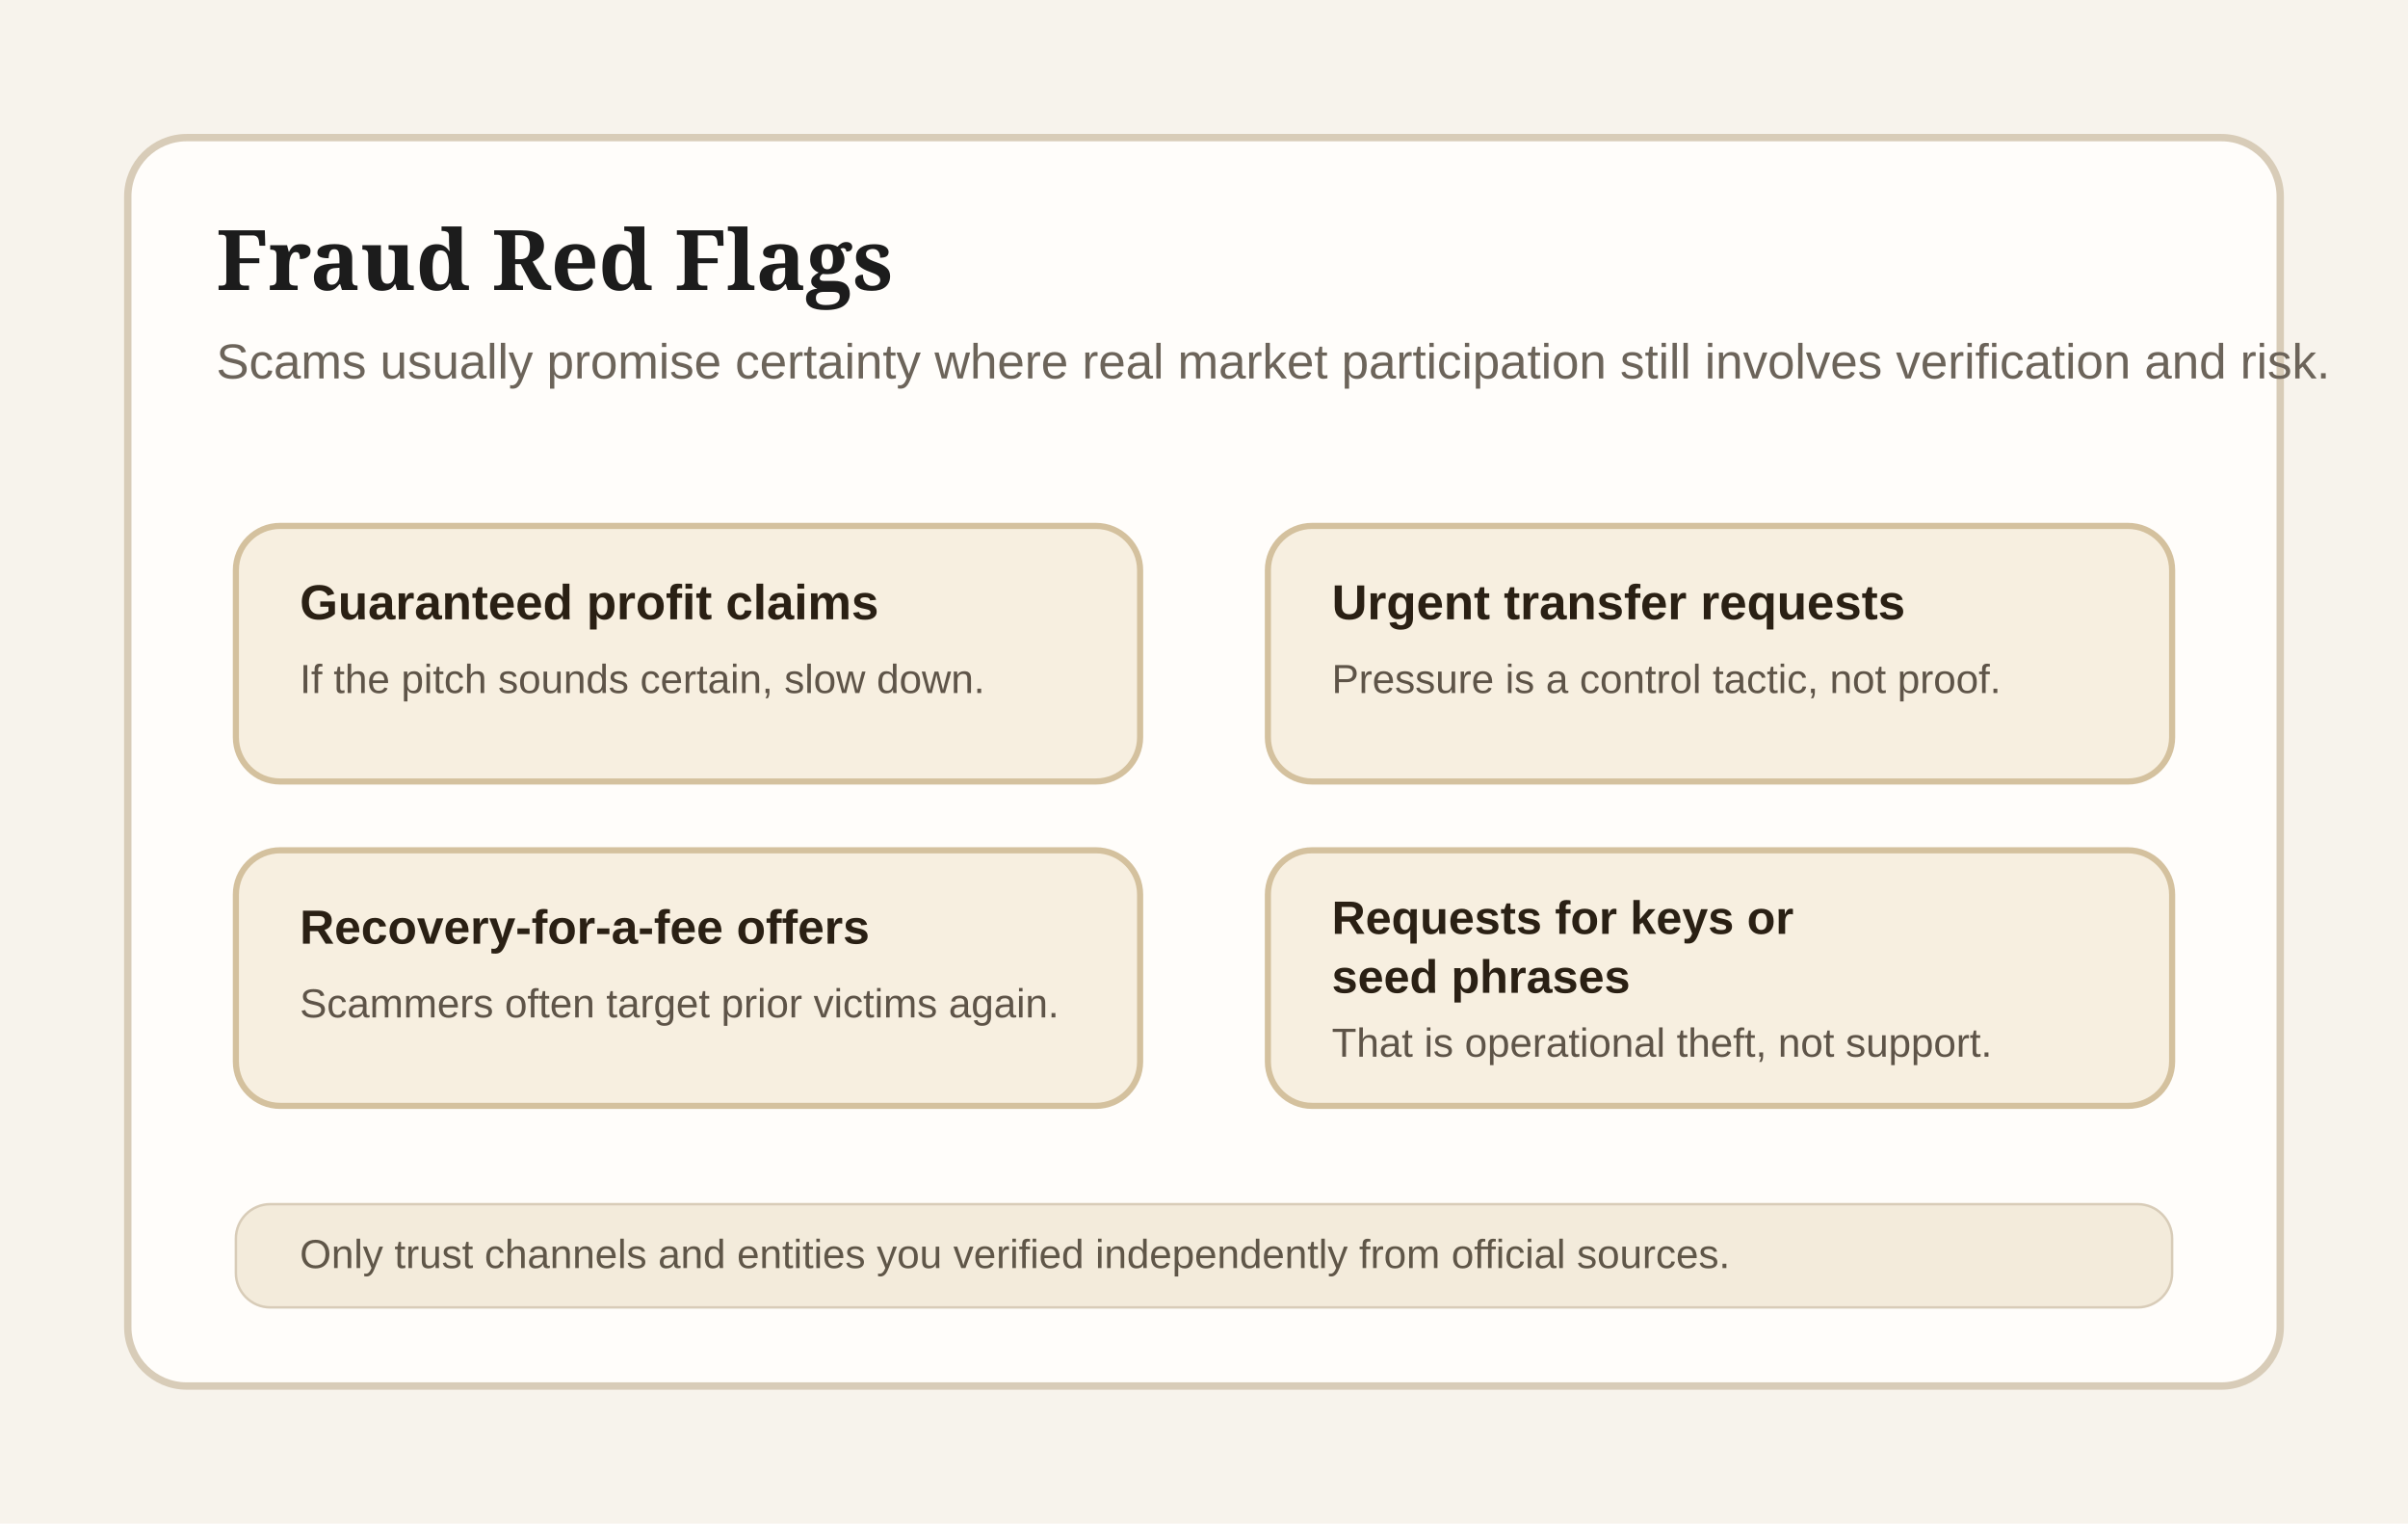
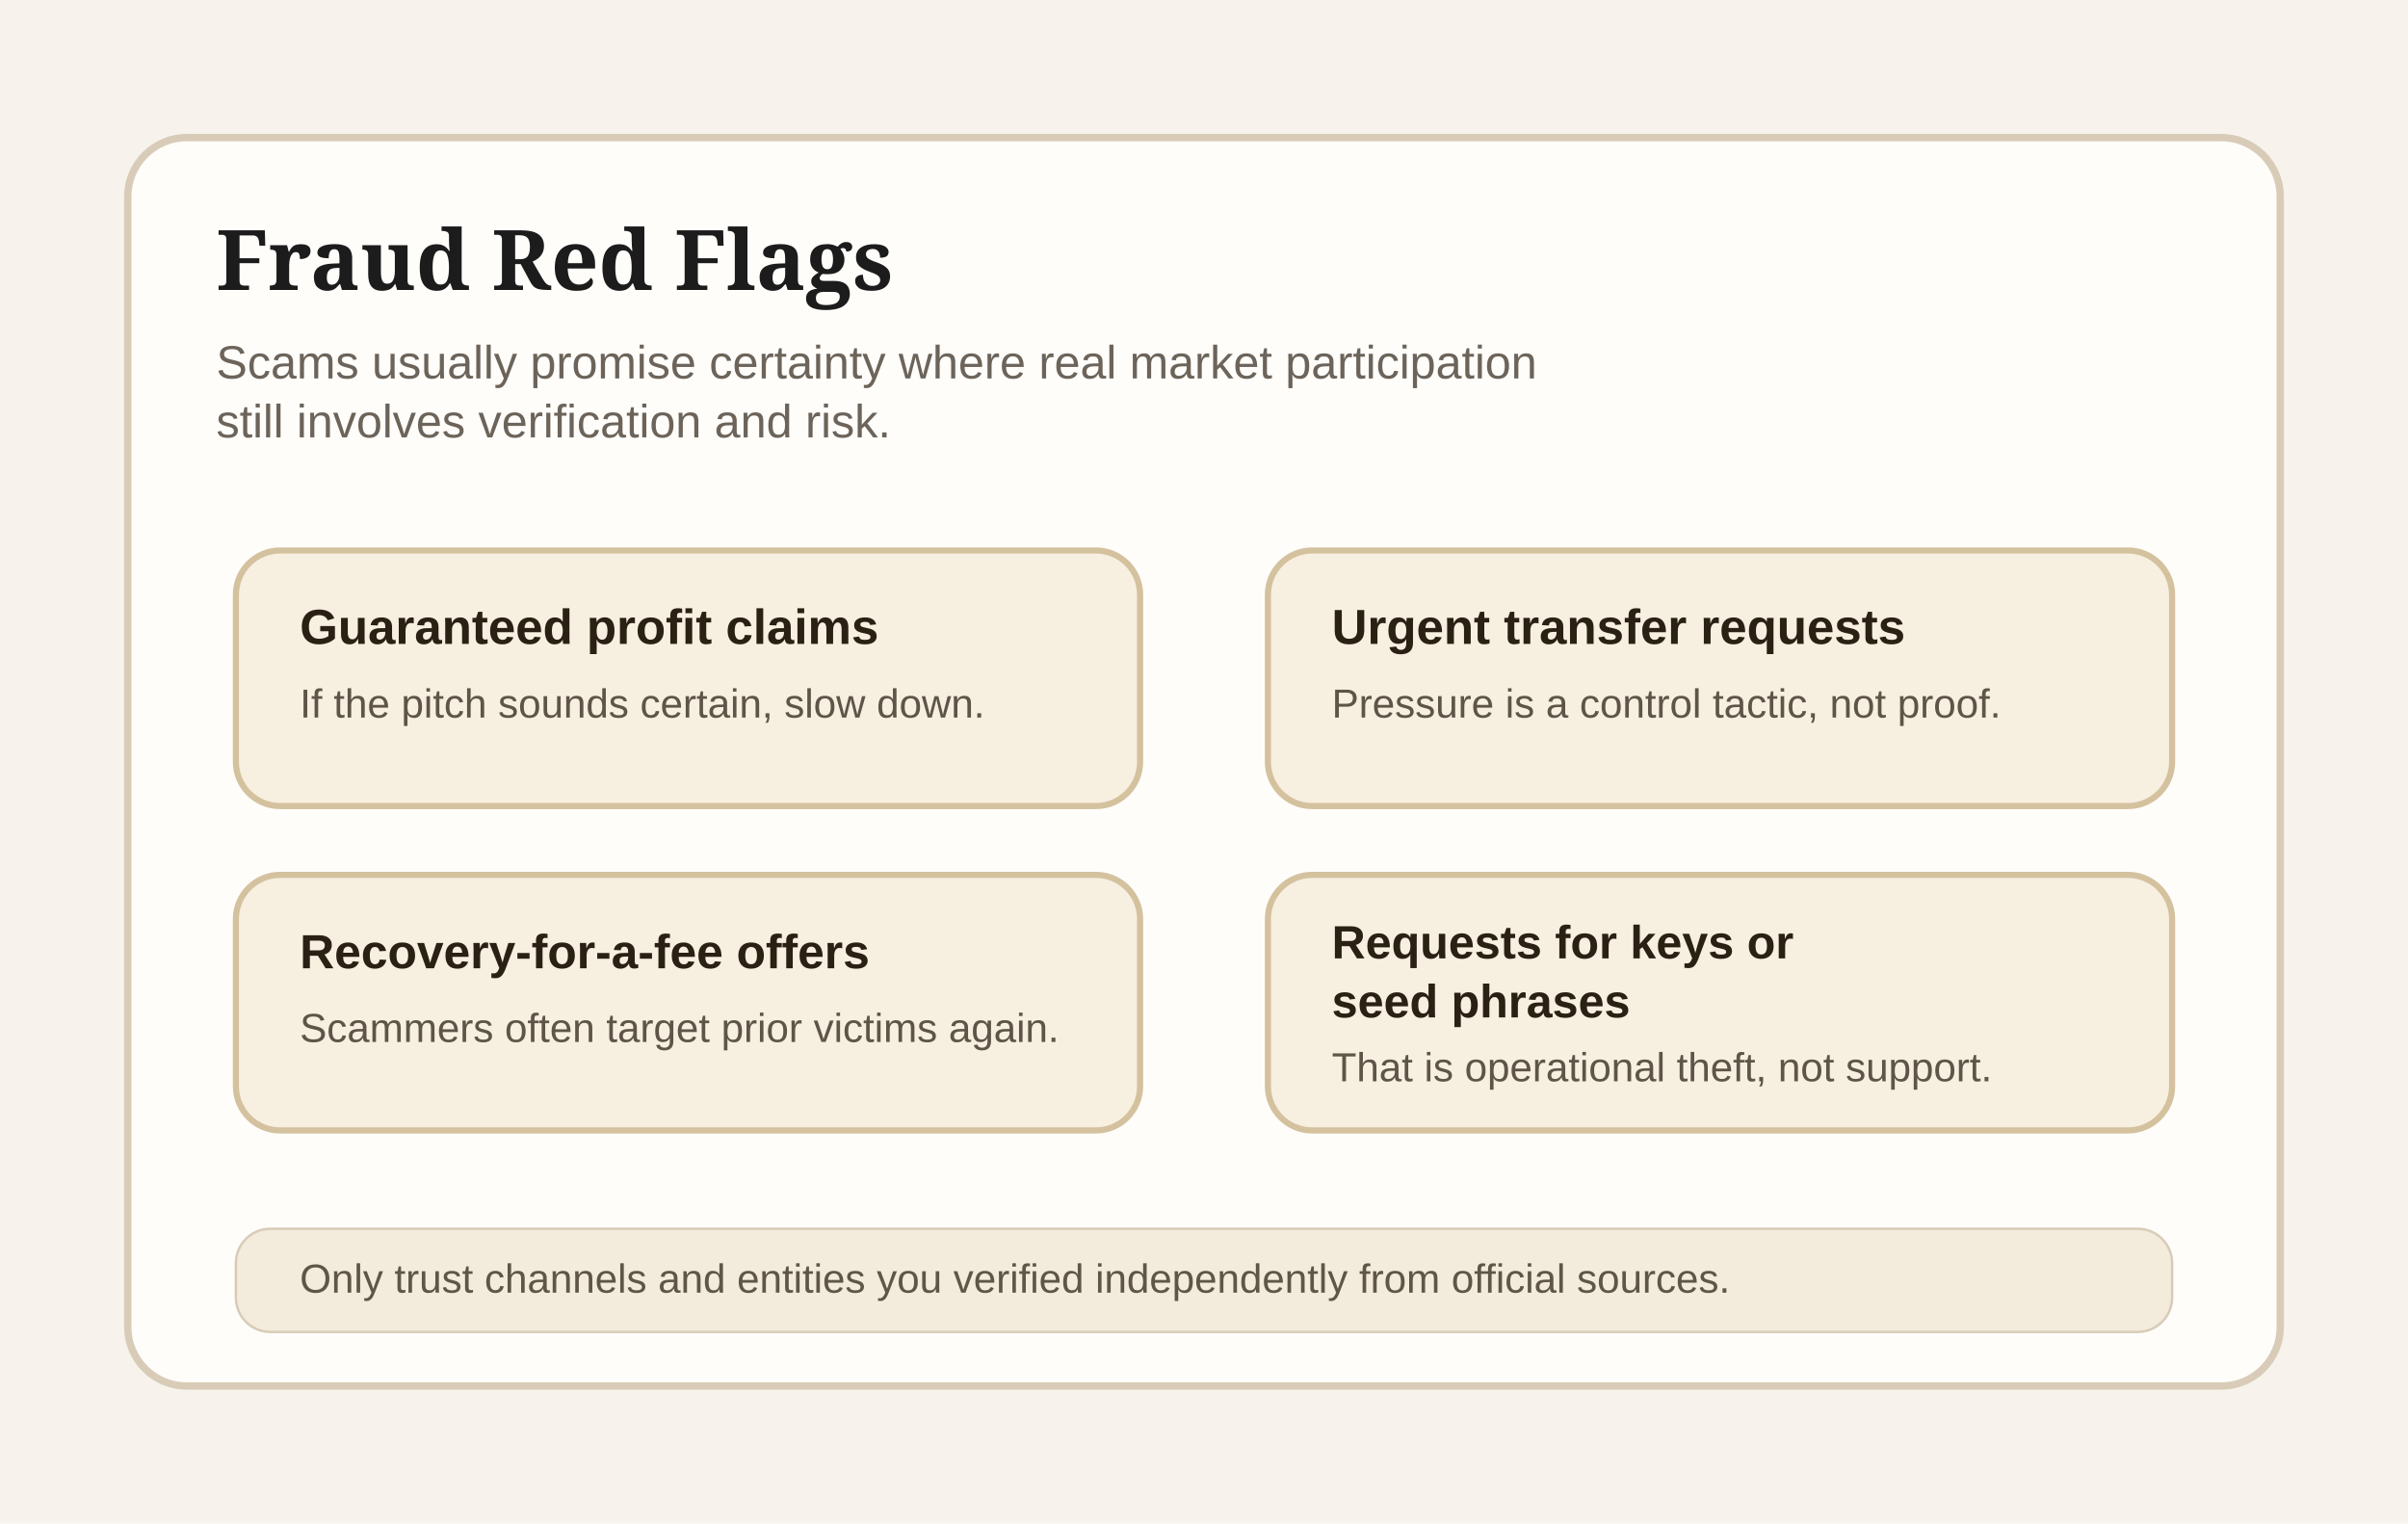
<svg xmlns="http://www.w3.org/2000/svg" viewBox="0 0 980 620" role="img" aria-label="Fraud red flags">
  <rect width="980" height="620" fill="#f7f3ec" />
  <rect x="52" y="56" width="876" height="508" rx="24" fill="#fffdfa" stroke="#d8ccb8" stroke-width="3" />
  <text x="88" y="118" fill="#1c1c1c" font-family="Georgia, serif" font-size="34" font-weight="700">Fraud Red Flags</text>
-   <text x="88" y="154" fill="#6c645a" font-family="Arial, sans-serif" font-size="20">Scams usually promise certainty where real market participation still involves verification and risk.</text>
+   <text x="88" y="154" fill="#6c645a" font-family="Arial, sans-serif" font-size="19">Scams usually promise certainty where real market participation</text>
+   <text x="88" y="178" fill="#6c645a" font-family="Arial, sans-serif" font-size="19">still involves verification and risk.</text>
  <g font-family="Arial, sans-serif">
-     <rect x="96" y="214" width="368" height="104" rx="18" fill="#f7efe0" stroke="#d4c19e" stroke-width="2.5" />
-     <text x="122" y="252" fill="#2a2014" font-size="20" font-weight="700">Guaranteed profit claims</text>
-     <text x="122" y="282" fill="#5e5448" font-size="16.5">If the pitch sounds certain, slow down.</text>
-     <rect x="516" y="214" width="368" height="104" rx="18" fill="#f7efe0" stroke="#d4c19e" stroke-width="2.5" />
-     <text x="542" y="252" fill="#2a2014" font-size="20" font-weight="700">Urgent transfer requests</text>
-     <text x="542" y="282" fill="#5e5448" font-size="16.5">Pressure is a control tactic, not proof.</text>
-     <rect x="96" y="346" width="368" height="104" rx="18" fill="#f7efe0" stroke="#d4c19e" stroke-width="2.5" />
-     <text x="122" y="384" fill="#2a2014" font-size="19.5" font-weight="700">Recovery-for-a-fee offers</text>
-     <text x="122" y="414" fill="#5e5448" font-size="16.5">Scammers often target prior victims again.</text>
-     <rect x="516" y="346" width="368" height="104" rx="18" fill="#f7efe0" stroke="#d4c19e" stroke-width="2.5" />
-     <text x="542" y="380" fill="#2a2014" font-size="19" font-weight="700">Requests for keys or</text>
-     <text x="542" y="404" fill="#2a2014" font-size="19" font-weight="700">seed phrases</text>
-     <text x="542" y="430" fill="#5e5448" font-size="16.5">That is operational theft, not support.</text>
+     <rect x="96" y="224" width="368" height="104" rx="18" fill="#f7efe0" stroke="#d4c19e" stroke-width="2.5" />
+     <text x="122" y="262" fill="#2a2014" font-size="20" font-weight="700">Guaranteed profit claims</text>
+     <text x="122" y="292" fill="#5e5448" font-size="16.5">If the pitch sounds certain, slow down.</text>
+     <rect x="516" y="224" width="368" height="104" rx="18" fill="#f7efe0" stroke="#d4c19e" stroke-width="2.5" />
+     <text x="542" y="262" fill="#2a2014" font-size="20" font-weight="700">Urgent transfer requests</text>
+     <text x="542" y="292" fill="#5e5448" font-size="16.5">Pressure is a control tactic, not proof.</text>
+     <rect x="96" y="356" width="368" height="104" rx="18" fill="#f7efe0" stroke="#d4c19e" stroke-width="2.5" />
+     <text x="122" y="394" fill="#2a2014" font-size="19.5" font-weight="700">Recovery-for-a-fee offers</text>
+     <text x="122" y="424" fill="#5e5448" font-size="16.5">Scammers often target prior victims again.</text>
+     <rect x="516" y="356" width="368" height="104" rx="18" fill="#f7efe0" stroke="#d4c19e" stroke-width="2.5" />
+     <text x="542" y="390" fill="#2a2014" font-size="19" font-weight="700">Requests for keys or</text>
+     <text x="542" y="414" fill="#2a2014" font-size="19" font-weight="700">seed phrases</text>
+     <text x="542" y="440" fill="#5e5448" font-size="16.5">That is operational theft, not support.</text>
  </g>
-   <rect x="96" y="490" width="788" height="42" rx="14" fill="#f3ebdb" stroke="#d8ccb8" />
-   <text x="122" y="516" fill="#5f5648" font-family="Arial, sans-serif" font-size="16.5">Only trust channels and entities you verified independently from official sources.</text>
+   <rect x="96" y="500" width="788" height="42" rx="14" fill="#f3ebdb" stroke="#d8ccb8" />
+   <text x="122" y="526" fill="#5f5648" font-family="Arial, sans-serif" font-size="16.5">Only trust channels and entities you verified independently from official sources.</text>
</svg>
